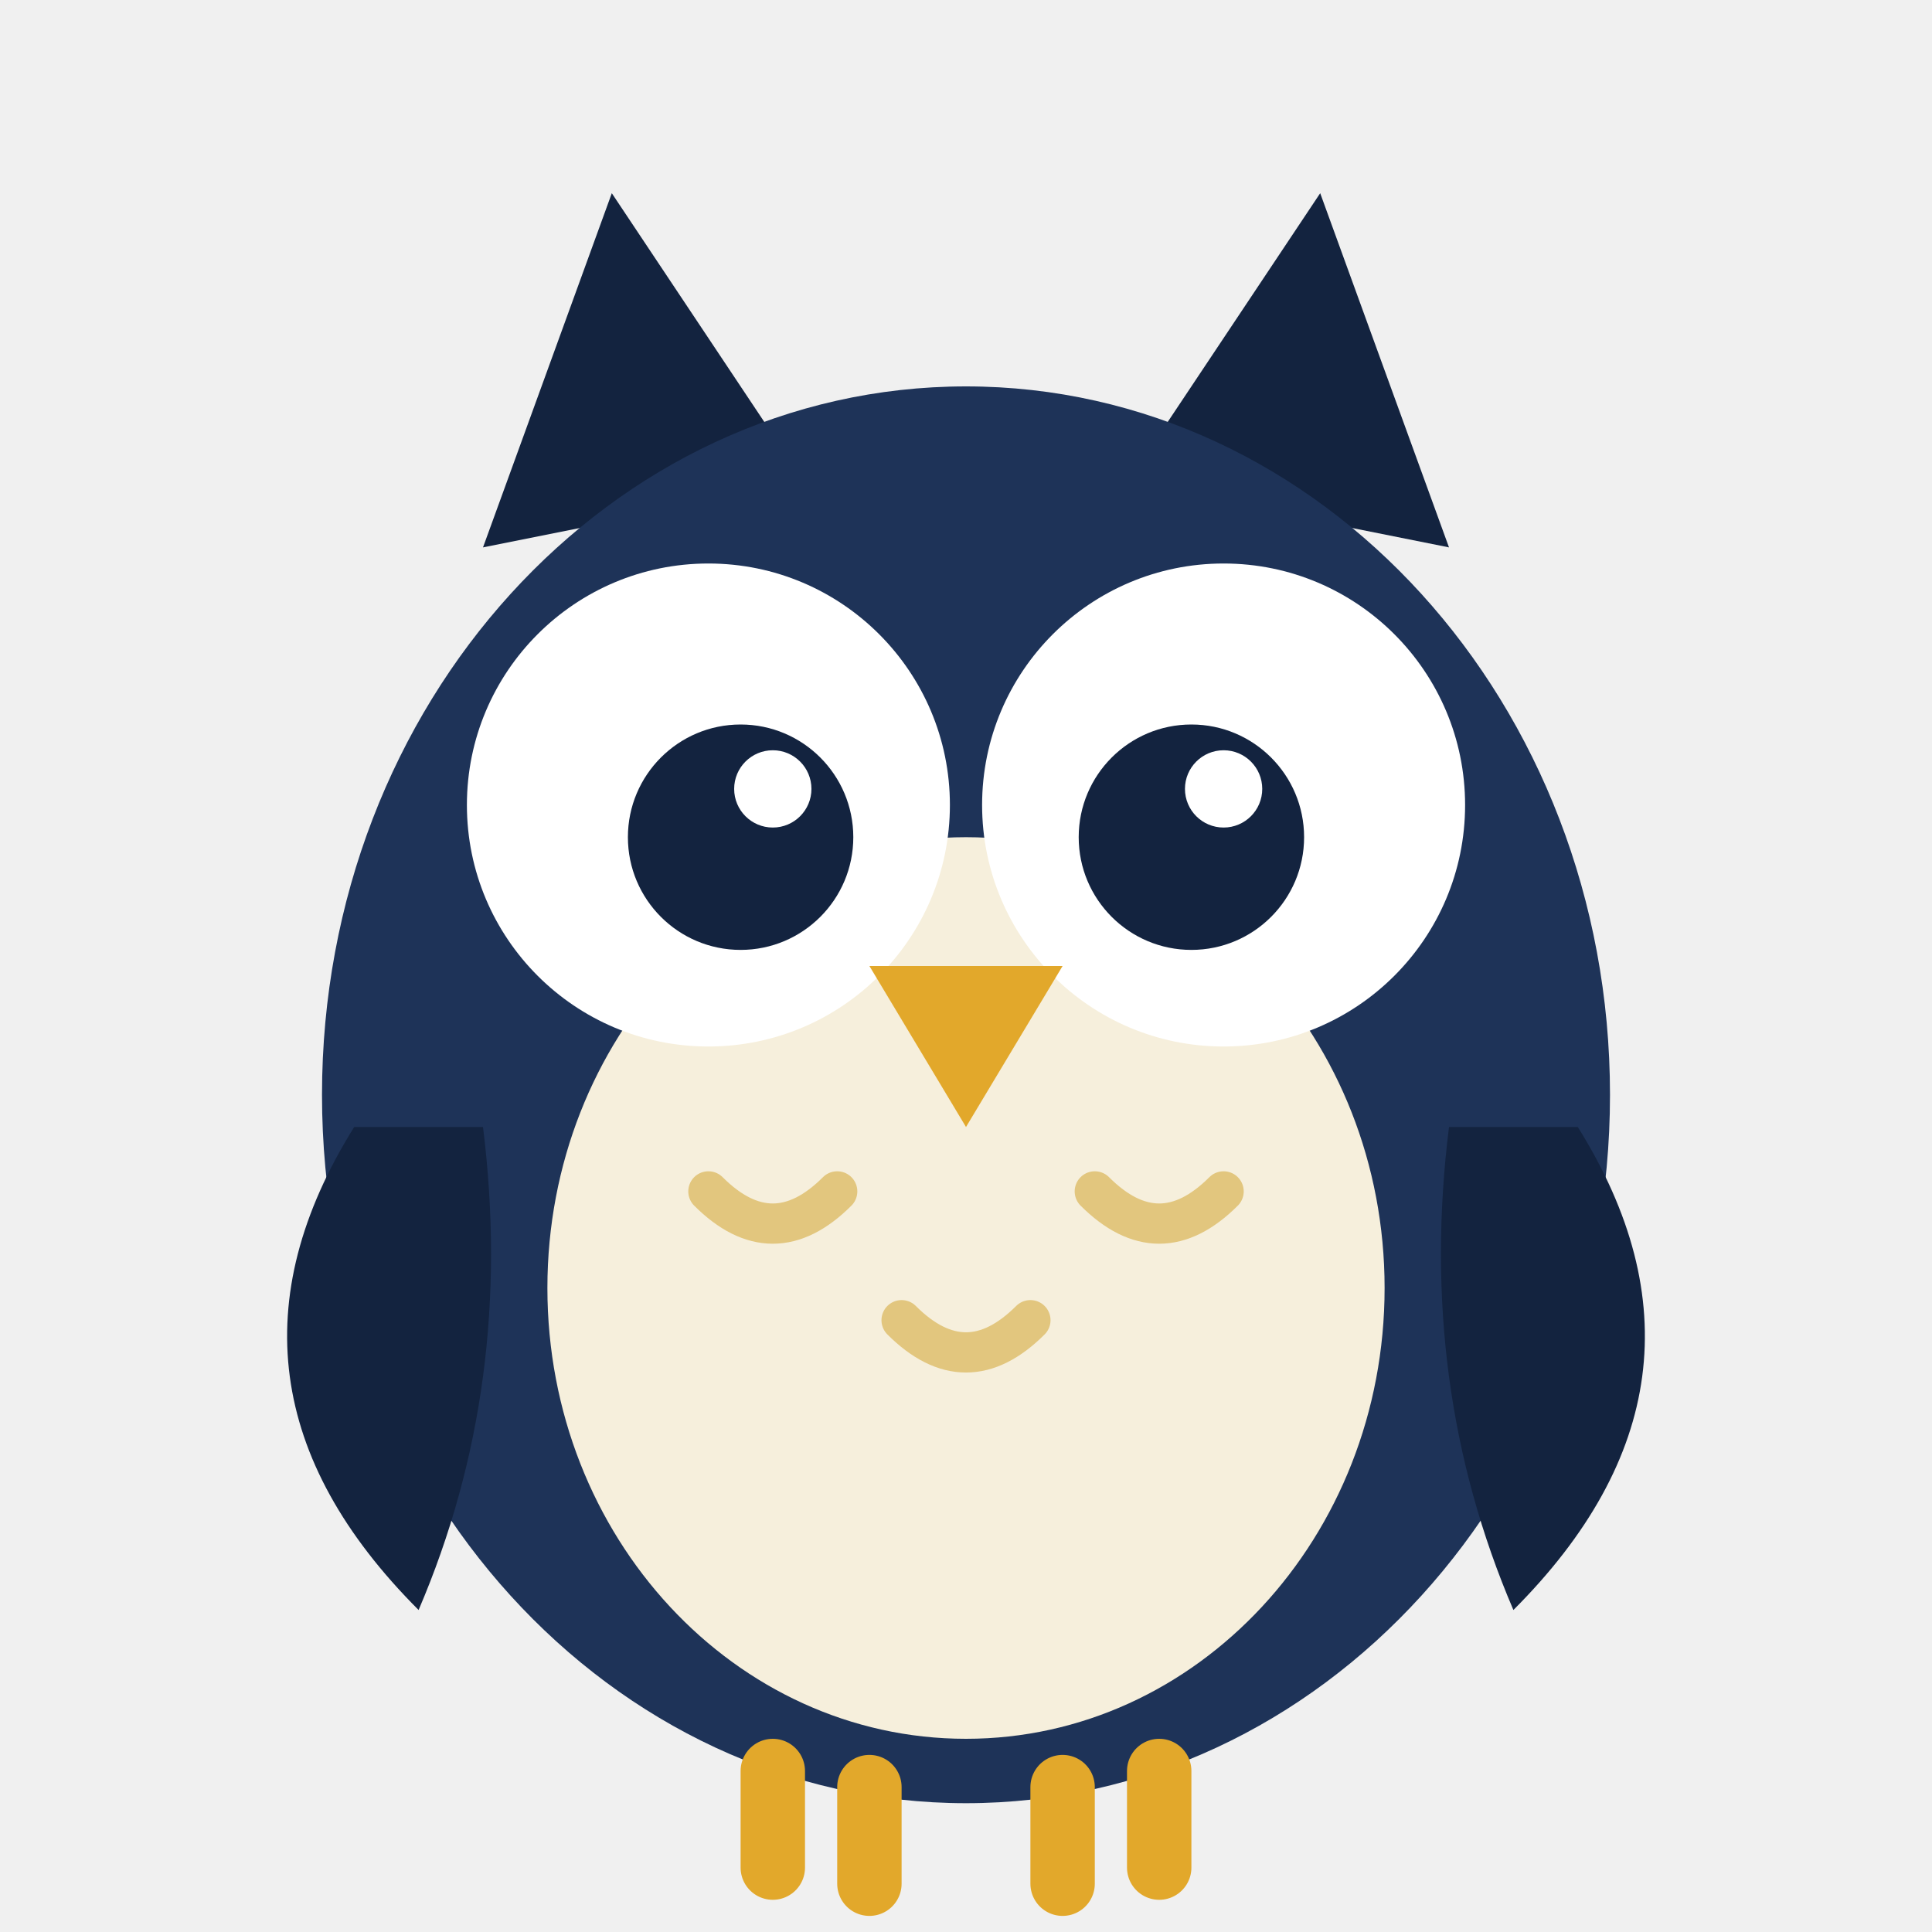
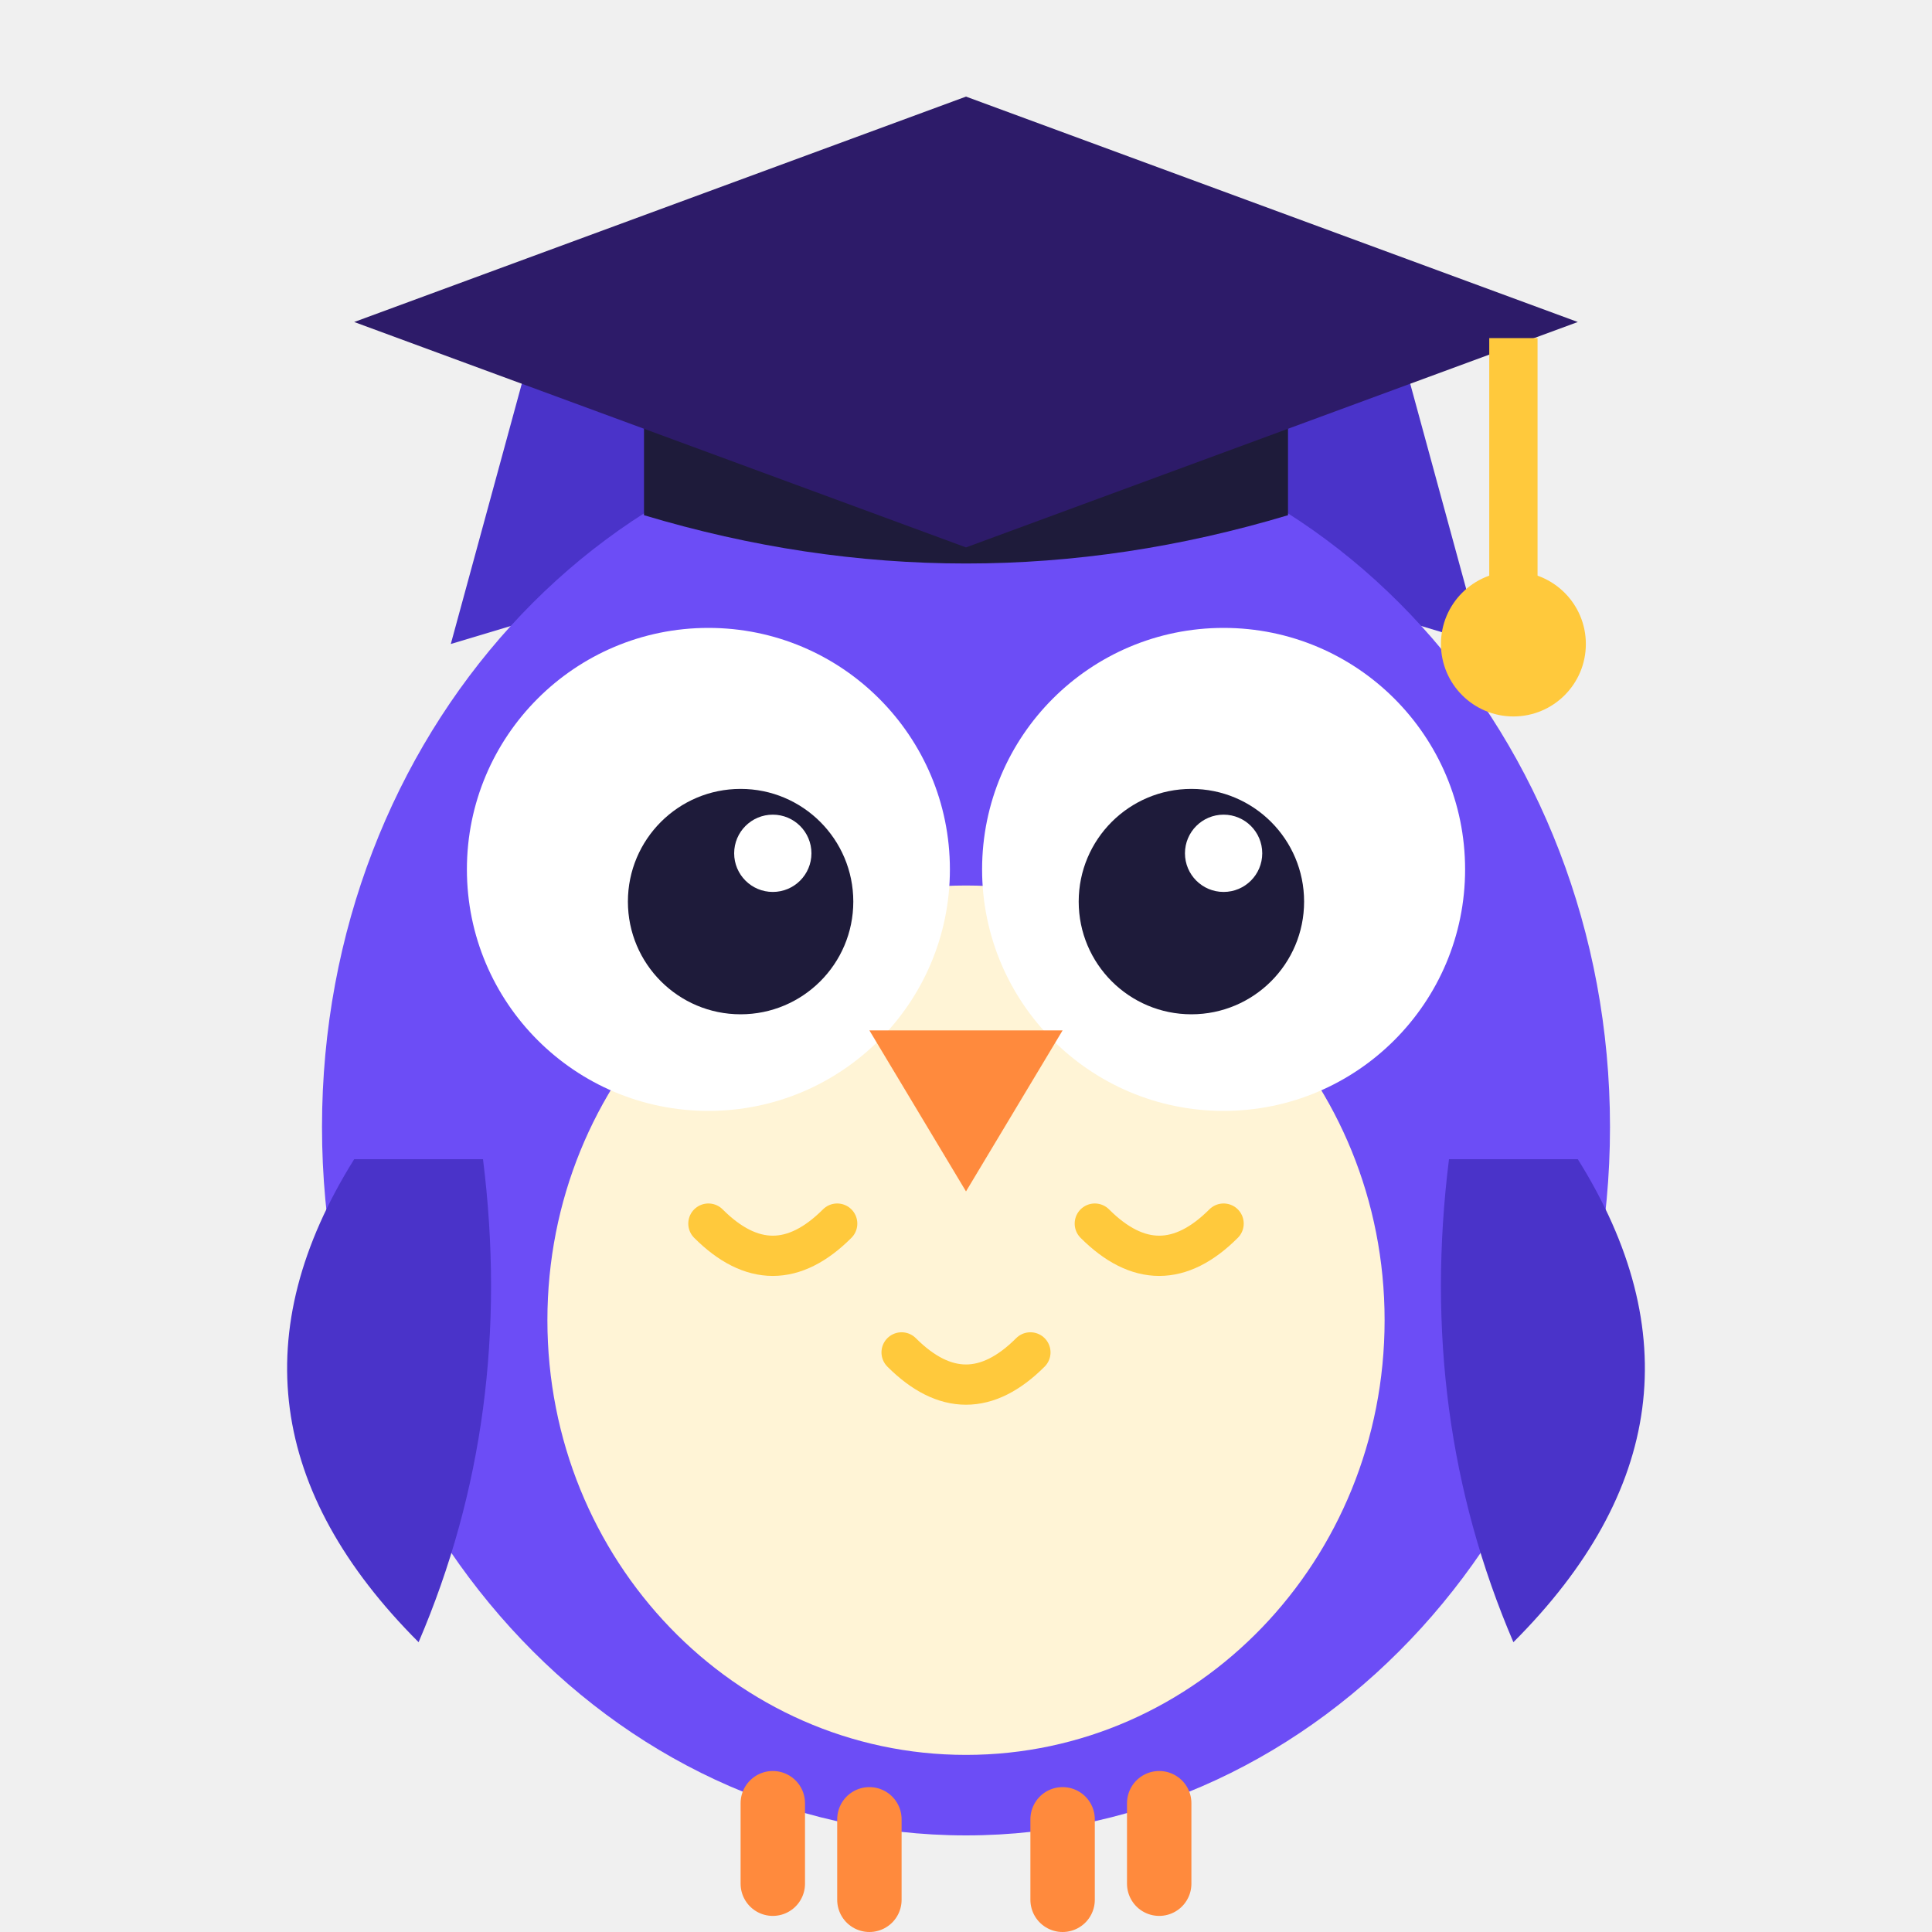
<svg class="mascot" viewBox="0 0 120 120" width="96" height="96" aria-hidden="true">
  <g class="m-body">
-     <path d="M30 34 L38 12 L50 30 Z M90 34 L82 12 L70 30 Z" fill="#13233F" />
-     <ellipse cx="60" cy="68" rx="40" ry="44" fill="#1E3358" />
-     <ellipse cx="60" cy="80" rx="26" ry="28" fill="#F6EFDC" />
-     <path d="M44 74 q4 4 8 0 M56 82 q4 4 8 0 M68 74 q4 4 8 0" fill="none" stroke="#E2C67E" stroke-width="2.5" stroke-linecap="round" />
+     <path d="M28 40 L34 18 L48 34 Z M92 40 L86 18 L72 34 Z" fill="#4A33C9" />
+     <ellipse cx="60" cy="70" rx="40" ry="44" fill="#6C4DF6" />
+     <ellipse cx="60" cy="82" rx="26" ry="27" fill="#FFF4D6" />
+     <path d="M44 76 q4 4 8 0 M56 84 q4 4 8 0 M68 76 q4 4 8 0" fill="none" stroke="#FFC93C" stroke-width="2.5" stroke-linecap="round" />
    <g class="m-eyes">
-       <circle cx="44" cy="50" r="15" fill="#fff" />
-       <circle cx="76" cy="50" r="15" fill="#fff" />
-       <circle class="m-pupil" cx="46" cy="52" r="7" fill="#13233F" />
-       <circle class="m-pupil" cx="74" cy="52" r="7" fill="#13233F" />
-       <circle cx="48" cy="49" r="2.4" fill="#fff" />
-       <circle cx="76" cy="49" r="2.4" fill="#fff" />
+       <circle cx="44" cy="54" r="15" fill="#fff" />
+       <circle cx="76" cy="54" r="15" fill="#fff" />
+       <circle class="m-pupil" cx="46" cy="56" r="7" fill="#1E1B3A" />
+       <circle class="m-pupil" cx="74" cy="56" r="7" fill="#1E1B3A" />
+       <circle cx="48" cy="53" r="2.4" fill="#fff" />
+       <circle cx="76" cy="53" r="2.4" fill="#fff" />
    </g>
-     <path d="M54 60 L66 60 L60 70 Z" fill="#E2A82B" />
-     <path class="m-wing" d="M22 70 q-10 16 4 30 q6 -14 4 -30 Z" fill="#13233F" />
-     <path class="m-wing m-wing-r" d="M98 70 q10 16 -4 30 q-6 -14 -4 -30 Z" fill="#13233F" />
-     <path d="M48 110 v6 M54 111 v6 M66 111 v6 M72 110 v6" stroke="#E2A82B" stroke-width="4" stroke-linecap="round" />
+     <path d="M54 64 L66 64 L60 74 Z" fill="#FF8A3D" />
+     <path class="m-wing" d="M22 72 q-10 16 4 30 q6 -14 4 -30 Z" fill="#4A33C9" />
+     <path class="m-wing m-wing-r" d="M98 72 q10 16 -4 30 q-6 -14 -4 -30 Z" fill="#4A33C9" />
+     <path d="M48 112 v5 M54 113 v5 M66 113 v5 M72 112 v5" stroke="#FF8A3D" stroke-width="4" stroke-linecap="round" />
+     <g class="m-hat">
+       <path d="M40 22 h40 v10 q-20 6 -40 0 Z" fill="#1E1B3A" />
+       <path d="M60 6 L98 20 L60 34 L22 20 Z" fill="#2D1B69" />
+       <path d="M94 21 V38" stroke="#FFC93C" stroke-width="3" />
+       <circle cx="94" cy="40" r="4.5" fill="#FFC93C" />
+     </g>
  </g>
</svg>
